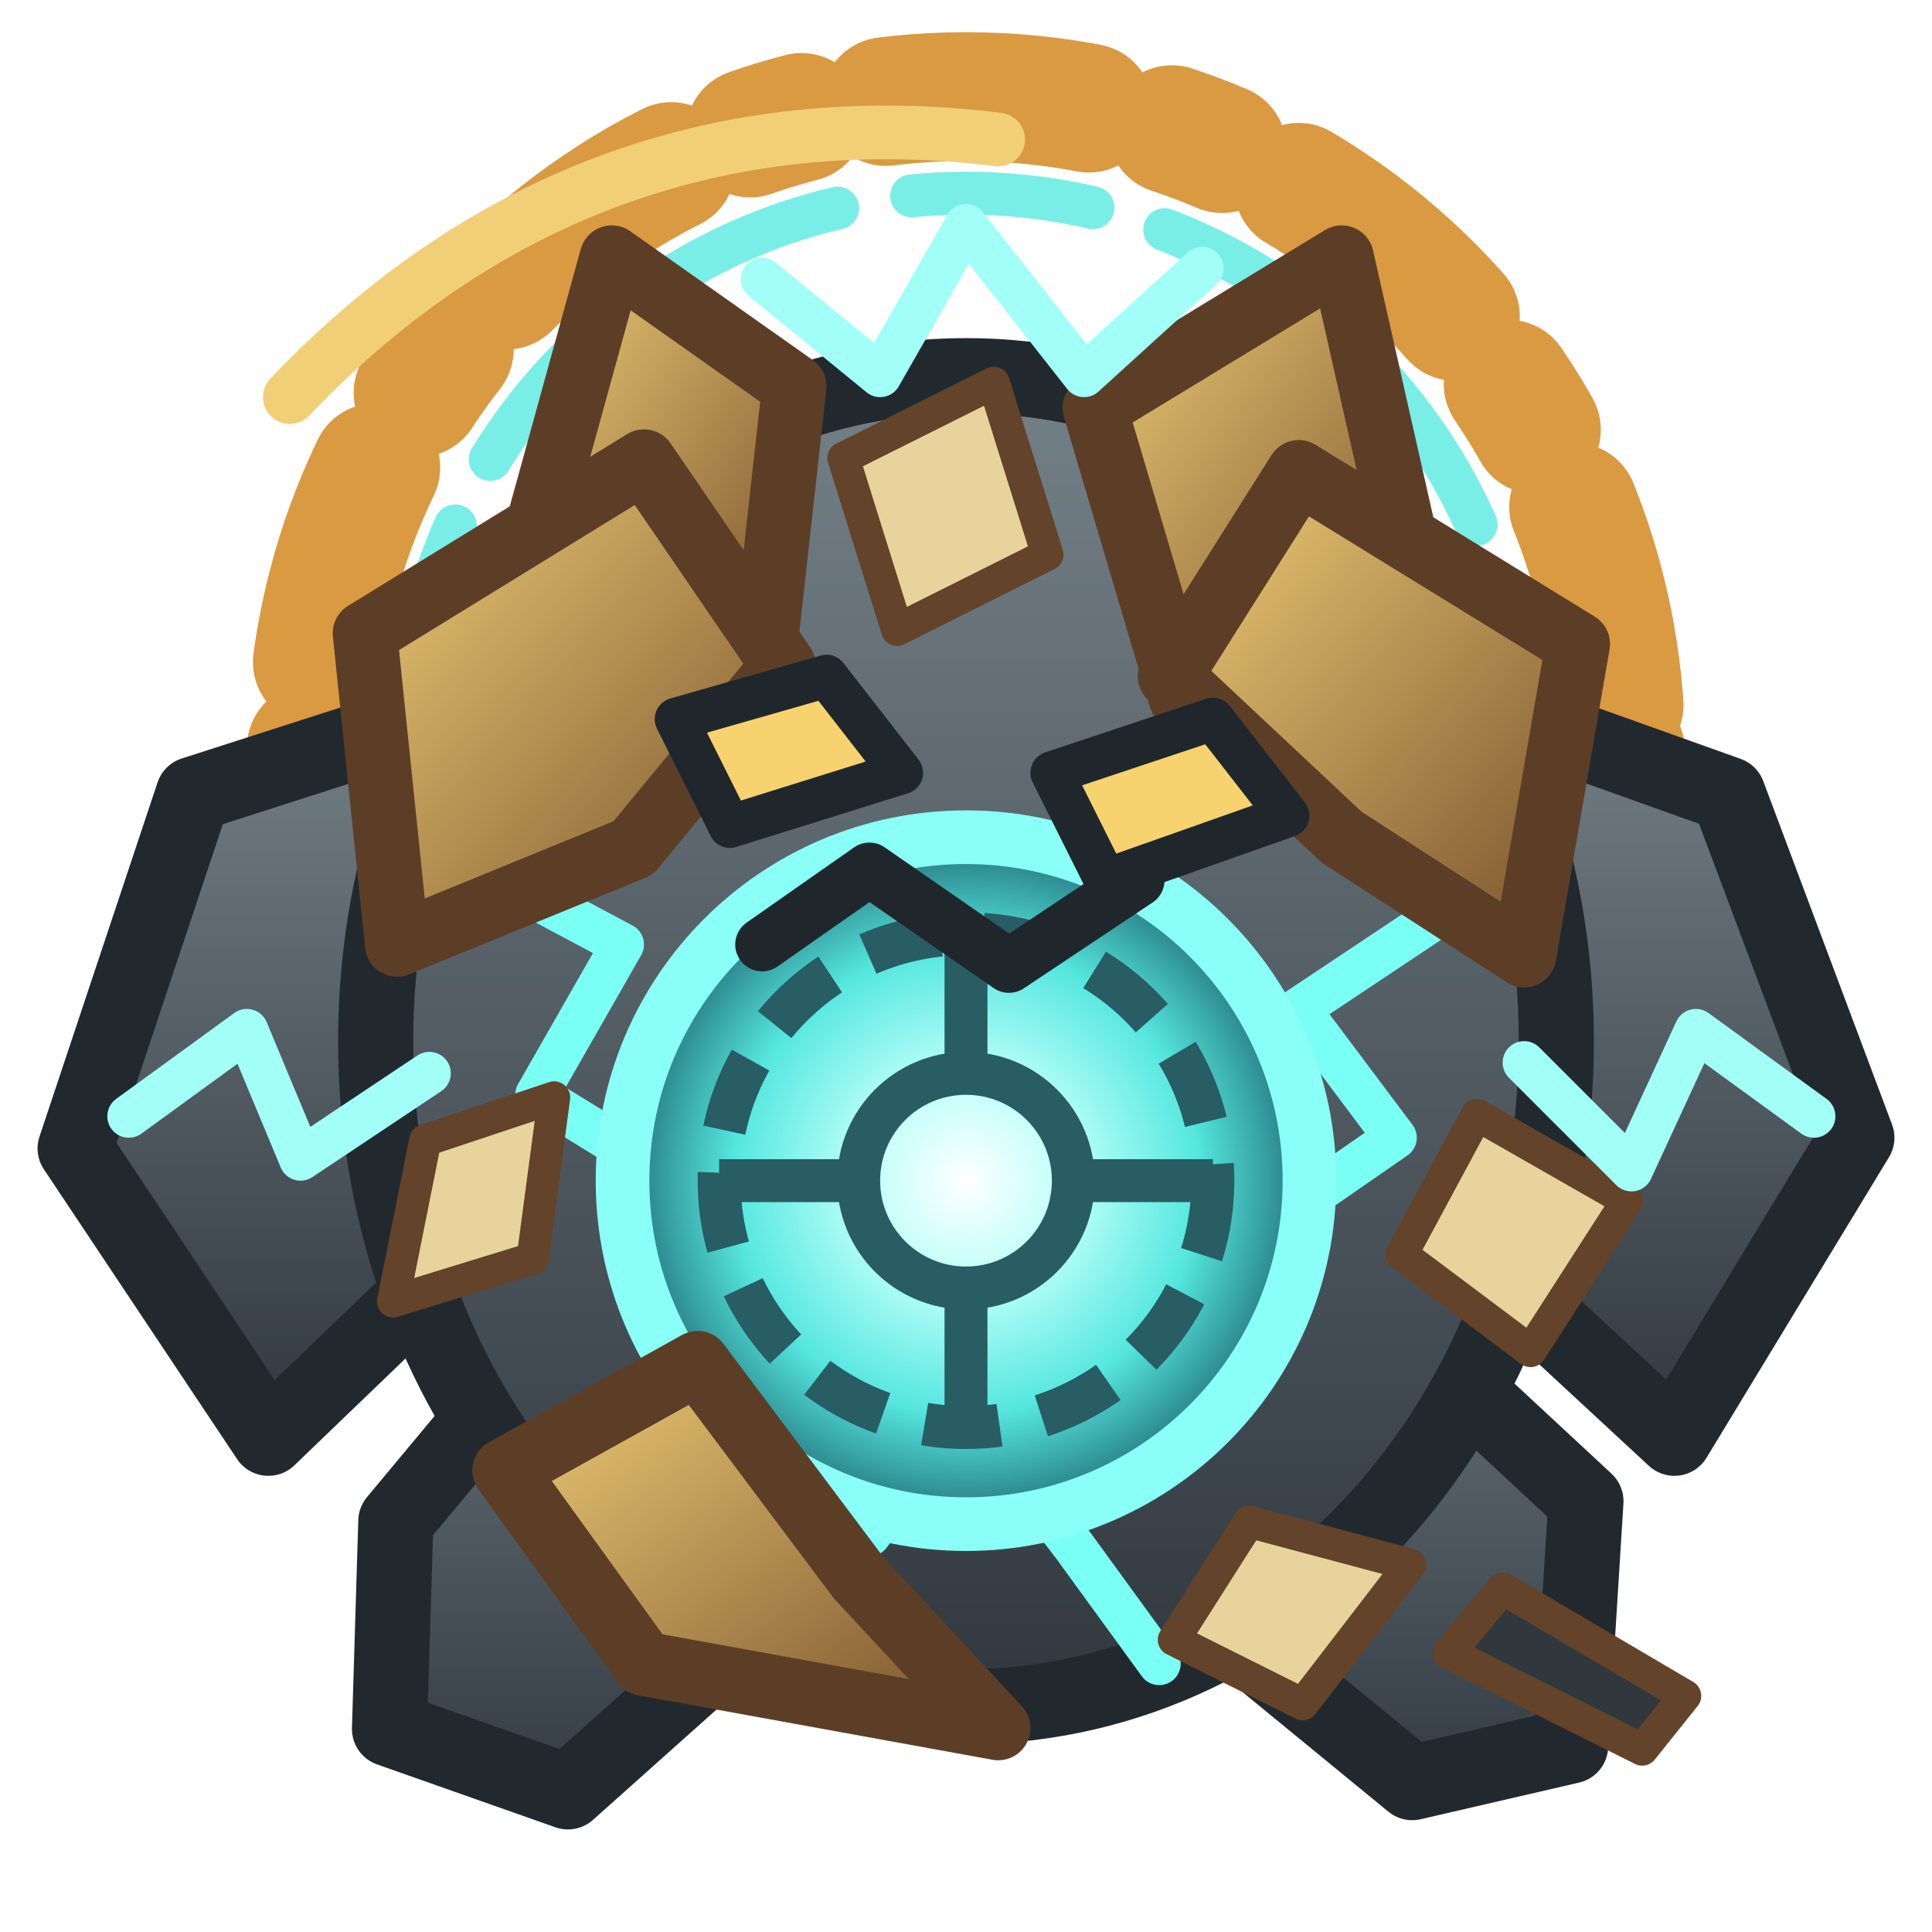
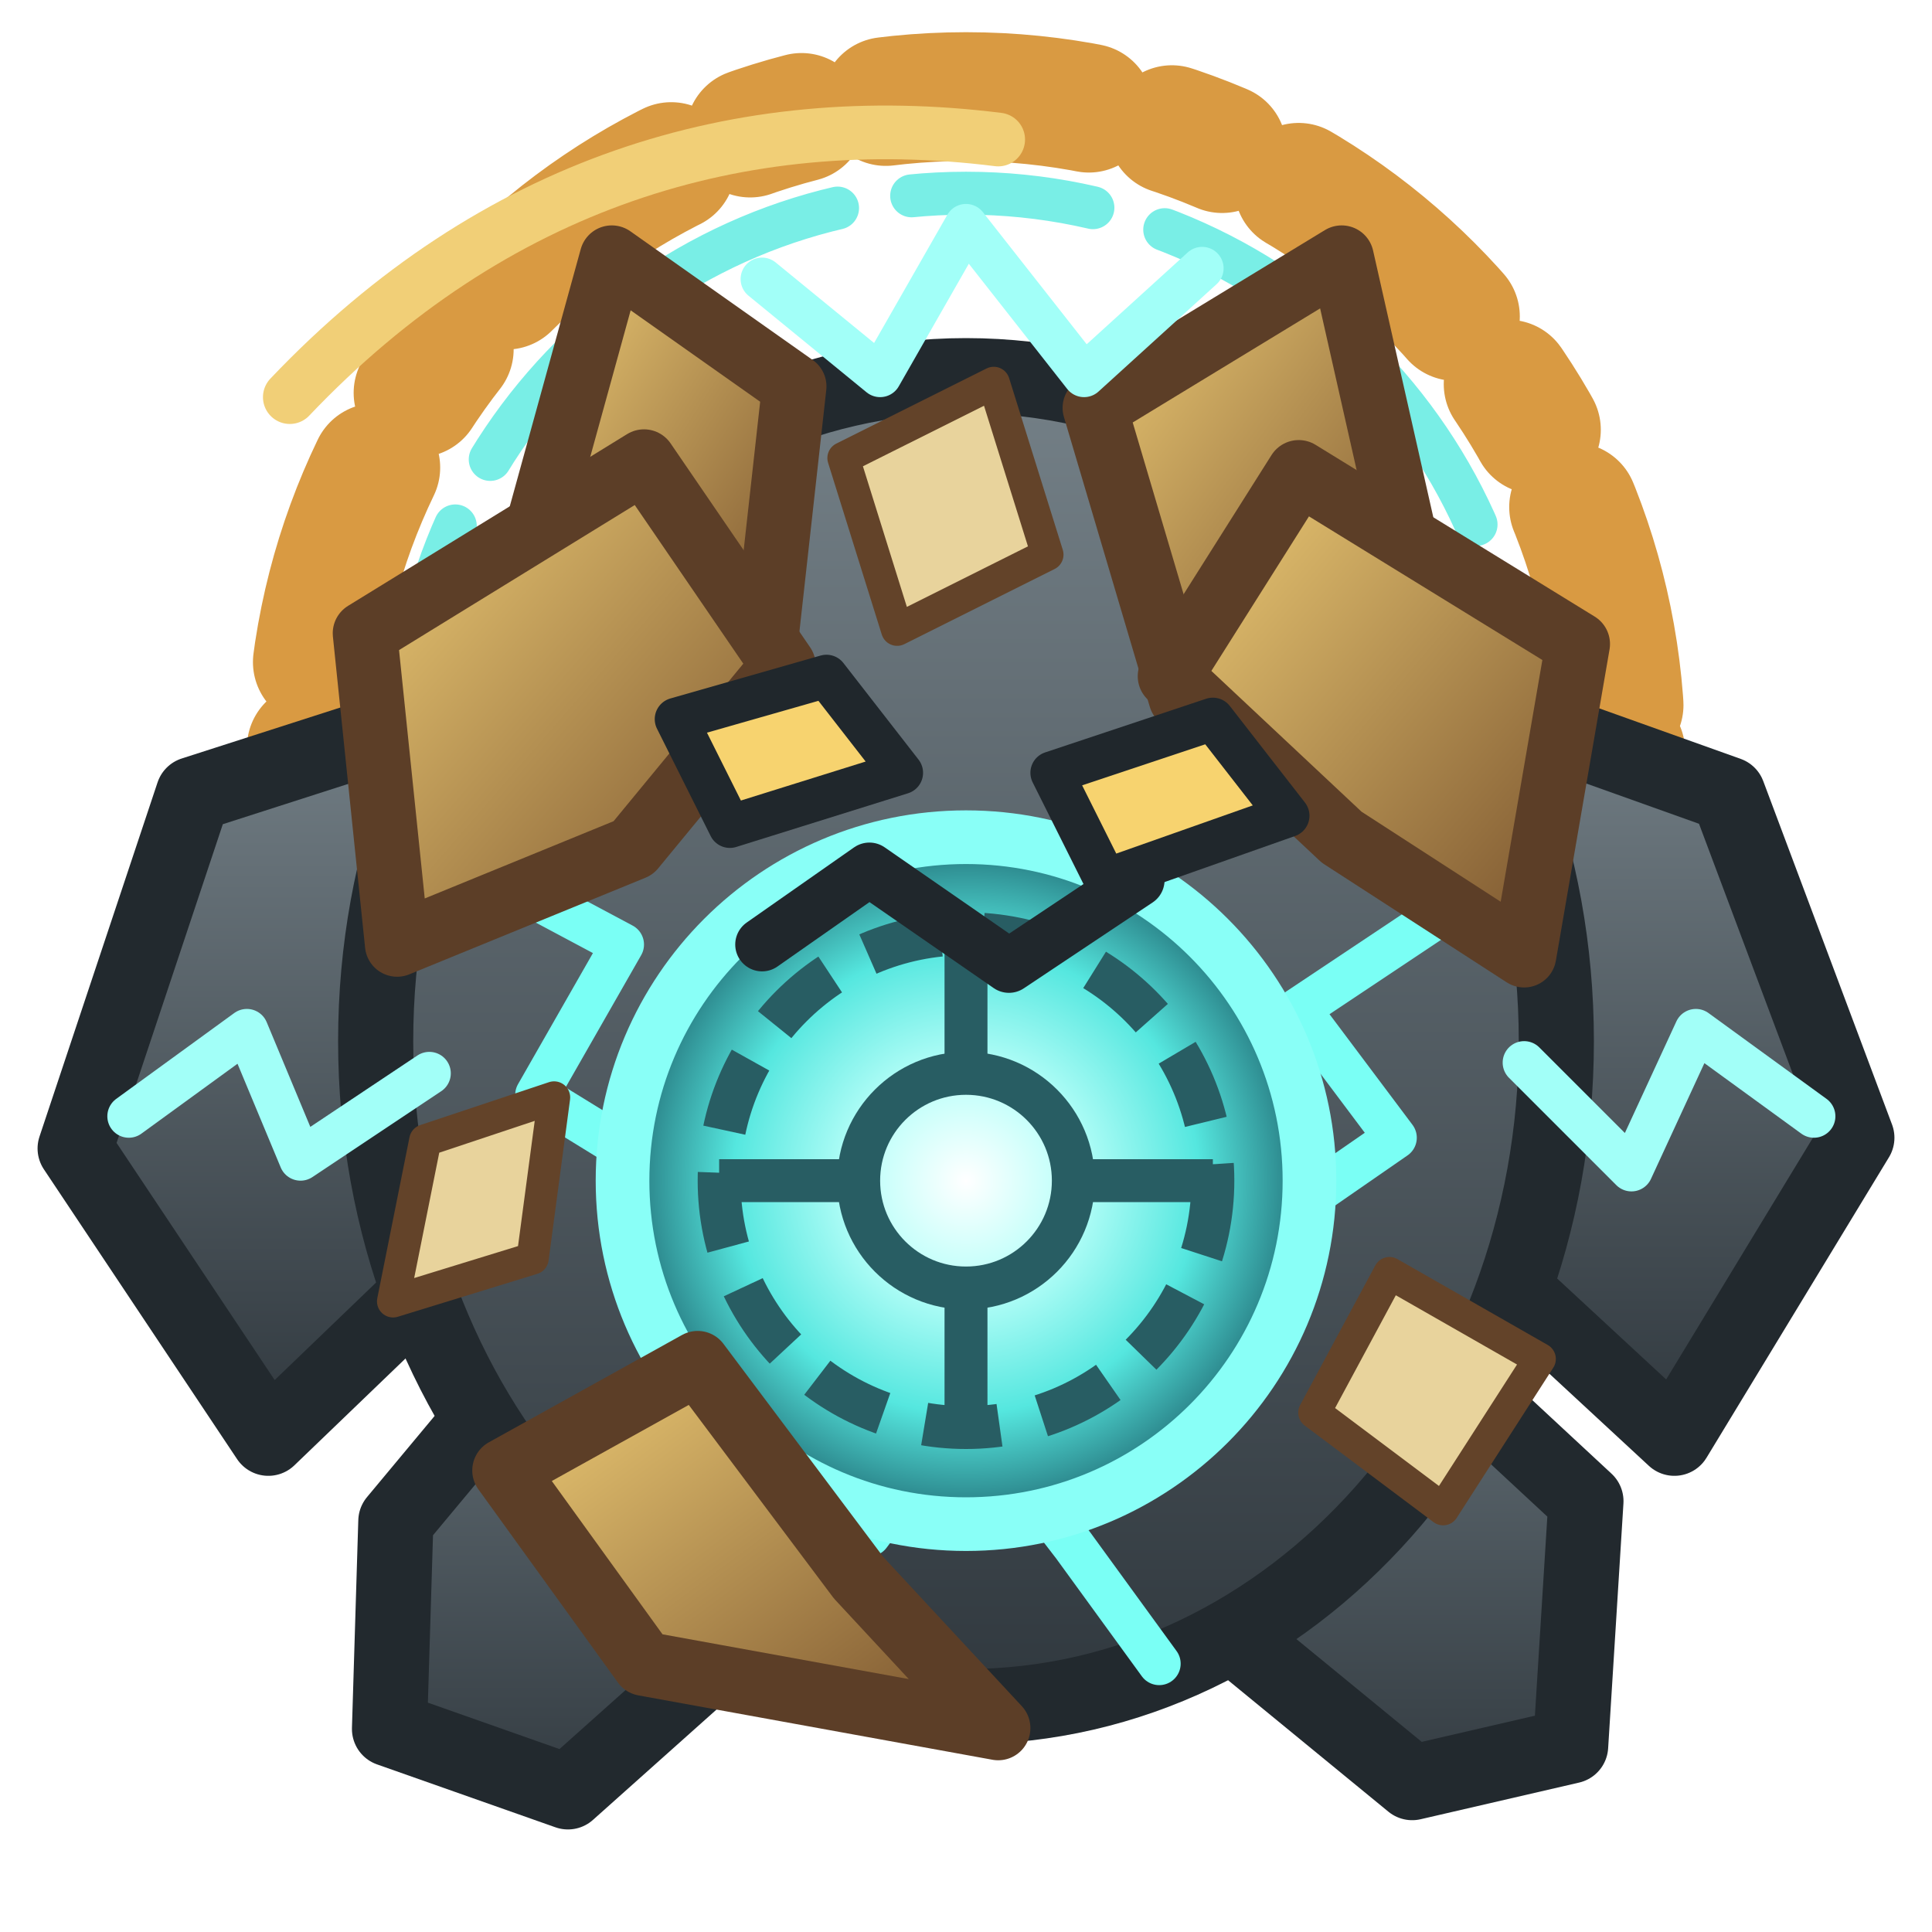
<svg xmlns="http://www.w3.org/2000/svg" xmlns:xlink="http://www.w3.org/1999/xlink" viewBox="0 0 180 180" role="img" aria-labelledby="title description" version="1.1" id="chronoforge-colossus-broken-svg">
  <defs id="definitions">
    <linearGradient id="broken-brass" x1="0" y1="0" x2="1" y2="1">
      <stop id="brass-highlight" offset="0" stop-color="#f1cf77" />
      <stop id="brass-shadow" offset="1" stop-color="#76502c" />
    </linearGradient>
    <linearGradient id="steel-body" x1="0" y1="0" x2="0" y2="1">
      <stop id="steel-highlight" offset="0" stop-color="#748087" />
      <stop id="steel-shadow" offset="1" stop-color="#30383e" />
    </linearGradient>
    <radialGradient id="overcharged-core">
      <stop id="core-center" offset="0" stop-color="#ffffff" />
      <stop id="core-hot" offset=".32" stop-color="#b9fff9" />
      <stop id="core-aether" offset=".68" stop-color="#55e7df" />
      <stop id="core-edge" offset="1" stop-color="#23727a" />
    </radialGradient>
    <linearGradient id="steel-body-3" x1="0" y1="0" x2="0" y2="1">
      <stop id="steel-highlight-8" offset="0" stop-color="#68747b" />
      <stop id="steel-shadow-0" offset="1" stop-color="#30383e" />
    </linearGradient>
    <linearGradient xlink:href="#steel-body-3" id="linearGradient5" x1="-60.175" y1="26.917" x2="-60.175" y2="78.122" gradientTransform="scale(0.9666432,1.034508)" gradientUnits="userSpaceOnUse" />
    <linearGradient xlink:href="#steel-body-3" id="linearGradient6" x1="10.909" y1="27.433" x2="10.909" y2="78.205" gradientTransform="scale(0.9804431,1.019947)" gradientUnits="userSpaceOnUse" />
    <linearGradient xlink:href="#steel-body-3" id="linearGradient7" x1="-38.867" y1="41.674" x2="-38.867" y2="120.95" gradientTransform="scale(1.496577,0.6681914)" gradientUnits="userSpaceOnUse" />
  </defs>
  <g id="chronoforge-colossus-broken" transform="translate(90 92)" stroke-linejoin="round">
    <g id="piston-legs" fill="url(#steel-body)" stroke="#22292e" stroke-width="7" style="fill:url(#linearGradient7)" transform="translate(0.8802555,-1.883781)">
      <path id="left-leg" d="M -41,36 -54,51.608 -54.591,70.967 -37.967,76.829 -18,59 -13,32 Z" style="fill:url(#linearGradient5)" />
      <path id="right-leg" d="M 15,32 20,59 40.691,75.967 55.453,72.553 56.878,49.746 41,35 Z" style="fill:url(#linearGradient6)" />
    </g>
    <g id="overclocked-flywheel" fill="none" stroke-linecap="round">
      <circle id="broken-flywheel" cx="0" cy="-22" r="61" stroke="#d99a42" stroke-width="12" stroke-dasharray="19 8 5 8" />
      <circle id="aether-ring" cx="0" cy="-22" r="52" stroke="#79eee6" stroke-width="4" stroke-dasharray="17 7" />
      <path id="speed-arcs" d="M-63-55c19-20 42-27 66-24M62 15c-18 18-40 25-65 23" stroke="#f1cf77" stroke-width="5" />
    </g>
    <g id="overdriven-arms" fill="url(#steel-body)" stroke="#22292e" stroke-width="7">
      <path id="left-arm" d="M-44-27-72-18-83 15-65 42-39 17Z" />
      <path id="right-arm" d="M43-28 71-18 83 14 66 42 39 17Z" />
    </g>
    <ellipse id="iron-body" cx="0" cy="5" rx="55" ry="62" fill="url(#steel-body)" stroke="#22292e" stroke-width="7" />
    <g id="aether-cracks" fill="none" stroke="#7afff5" stroke-width="4" stroke-linecap="round">
      <path id="left-crack" d="M-47-12-32-4-40 10-27 18" />
      <path id="right-crack" d="M46-8 31 2 40 14 27 23" />
      <path id="lower-crack" d="M-9 51 0 39 10 52 18 63" />
    </g>
    <circle id="exposed-aether-heart" cx="0" cy="18" r="32" fill="url(#overcharged-core)" stroke="#89fff7" stroke-width="5" />
    <g id="heart-gears" fill="none" stroke="#285d63" stroke-width="4">
      <circle id="outer-heart-gear" cx="0" cy="18" r="23" stroke-dasharray="7 4" />
      <circle id="inner-heart-gear" cx="0" cy="18" r="10" />
      <path id="heart-spokes" d="M0-5v13M0 28v13M-23 18h13M10 18h13" />
    </g>
    <g id="surviving-armor" fill="url(#broken-brass)" stroke="#5c3e27" stroke-width="6">
      <path id="left-crown-fragment" d="M-41-39-33-68-16-56-19-29Z" />
      <path id="right-crown-fragment" d="M12-54 35-68 42-37 20-27Z" />
      <path id="left-shoulder-fragment" d="M-56-33-30-49-17-30-31-13-53-4Z" />
      <path id="right-shoulder-fragment" d="M19-29 31-48 57-32 52-3 35-14Z" />
      <path id="lower-fragment" d="M-43 45-25 35-10 55 3 69-30 63Z" />
    </g>
    <g id="clock-shards" fill="#e8d39c" stroke="#634329" stroke-width="3">
      <path id="dial-shard-one" d="m -11.416,-49.328 14,-7 5,16 -14,7 z" />
-       <path id="dial-shard-two" d="m 47.601,11.868 14,8 -9,14 -12,-9 z" />
-       <path id="dial-shard-three" d="m 26.367,49.776 15,4 -10,13 -12,-6 z" />
+       <path id="dial-shard-two" d="m 39.454,26.611 14,8 -9,14 -12,-9 z" />
      <path id="dial-shard-four" d="m -50.377,14.246 12,-4 -2,15 -13,4 z" />
-       <path id="loose-clock-hand" d="m50 56 17 10-4 5-18-9Z" fill="#30383e" />
    </g>
    <g id="face" stroke="#20272c" stroke-width="4" stroke-linecap="round">
      <path id="left-eye" d="m-27-25 14-4 7 9-16 5Z" fill="#f7d36f" />
      <path id="right-eye" d="m8-20 15-5 7 9-17 6Z" fill="#f7d36f" />
      <path id="mouth" d="m-19-4 10-7 13 9 12-8" fill="none" stroke-width="5" />
    </g>
    <g id="aether-arcs" fill="none" stroke="#a2fff8" stroke-width="4" stroke-linecap="round">
      <path id="left-arc" d="M-78 12-67 4-62 16-50 8" />
      <path id="right-arc" d="M52 7 62 17 68 4 79 12" />
      <path id="upper-arc" d="M-19-66-8-57 0-71 11-57 22-67" />
    </g>
  </g>
</svg>
